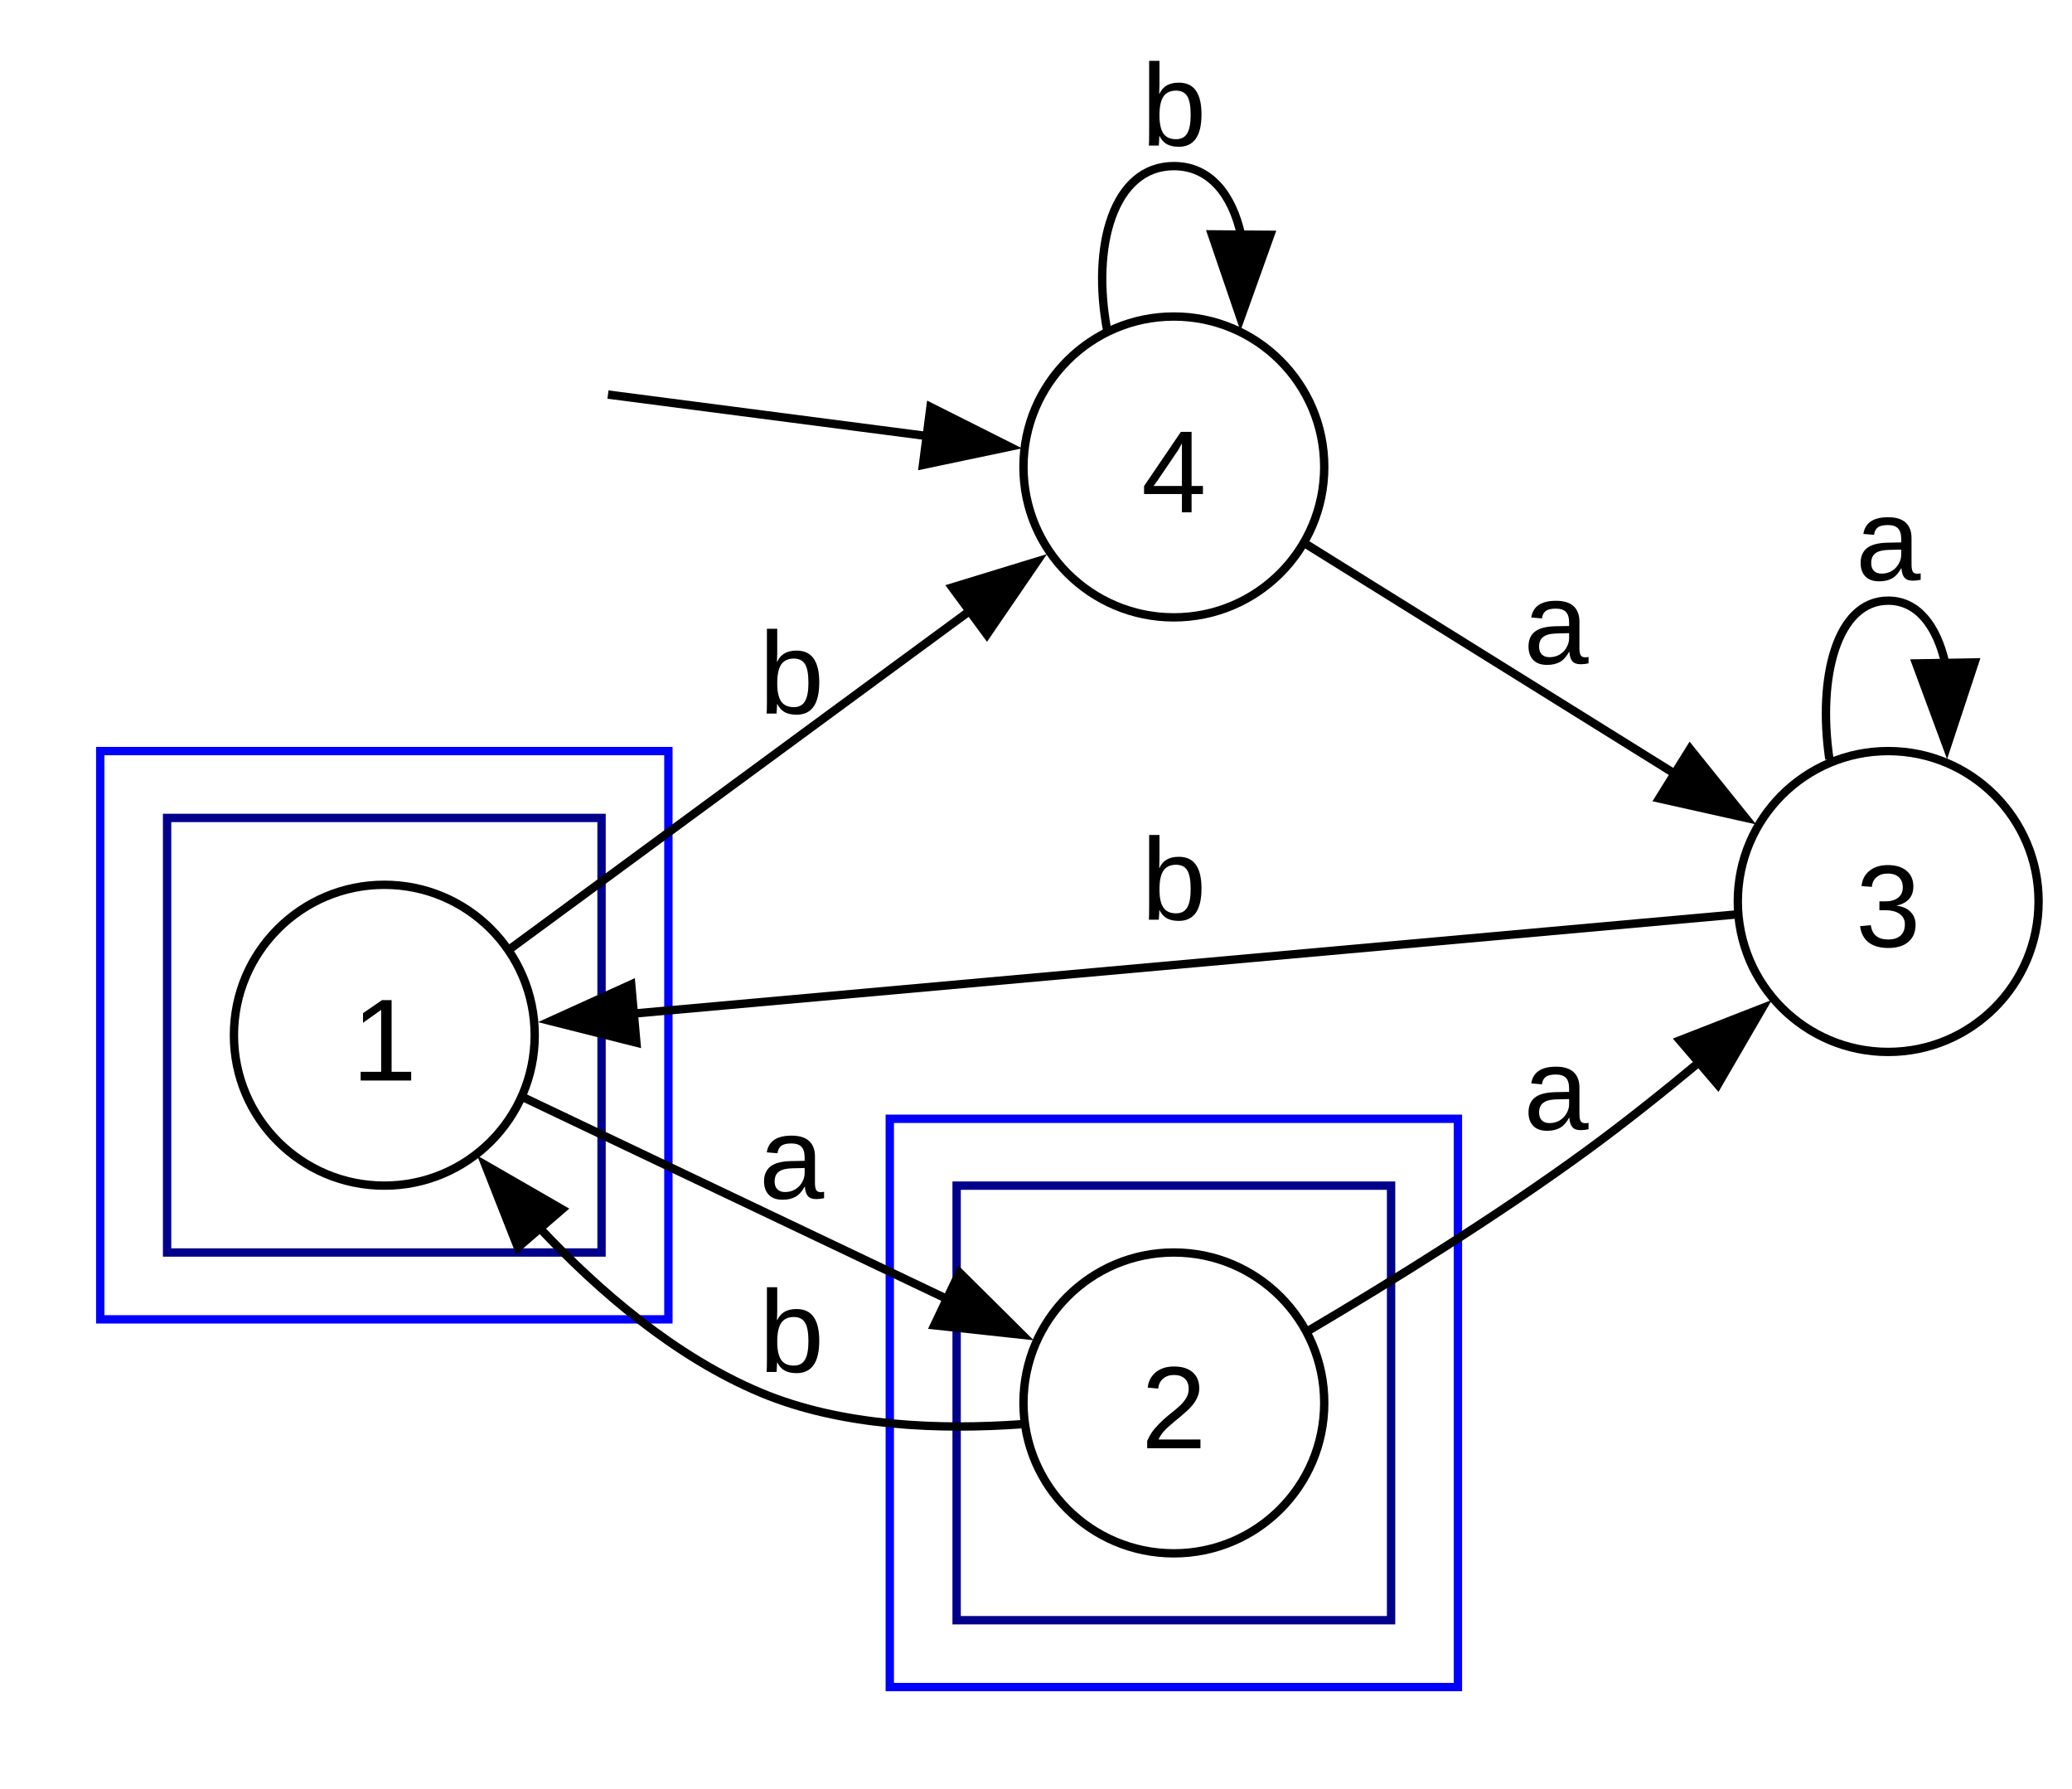
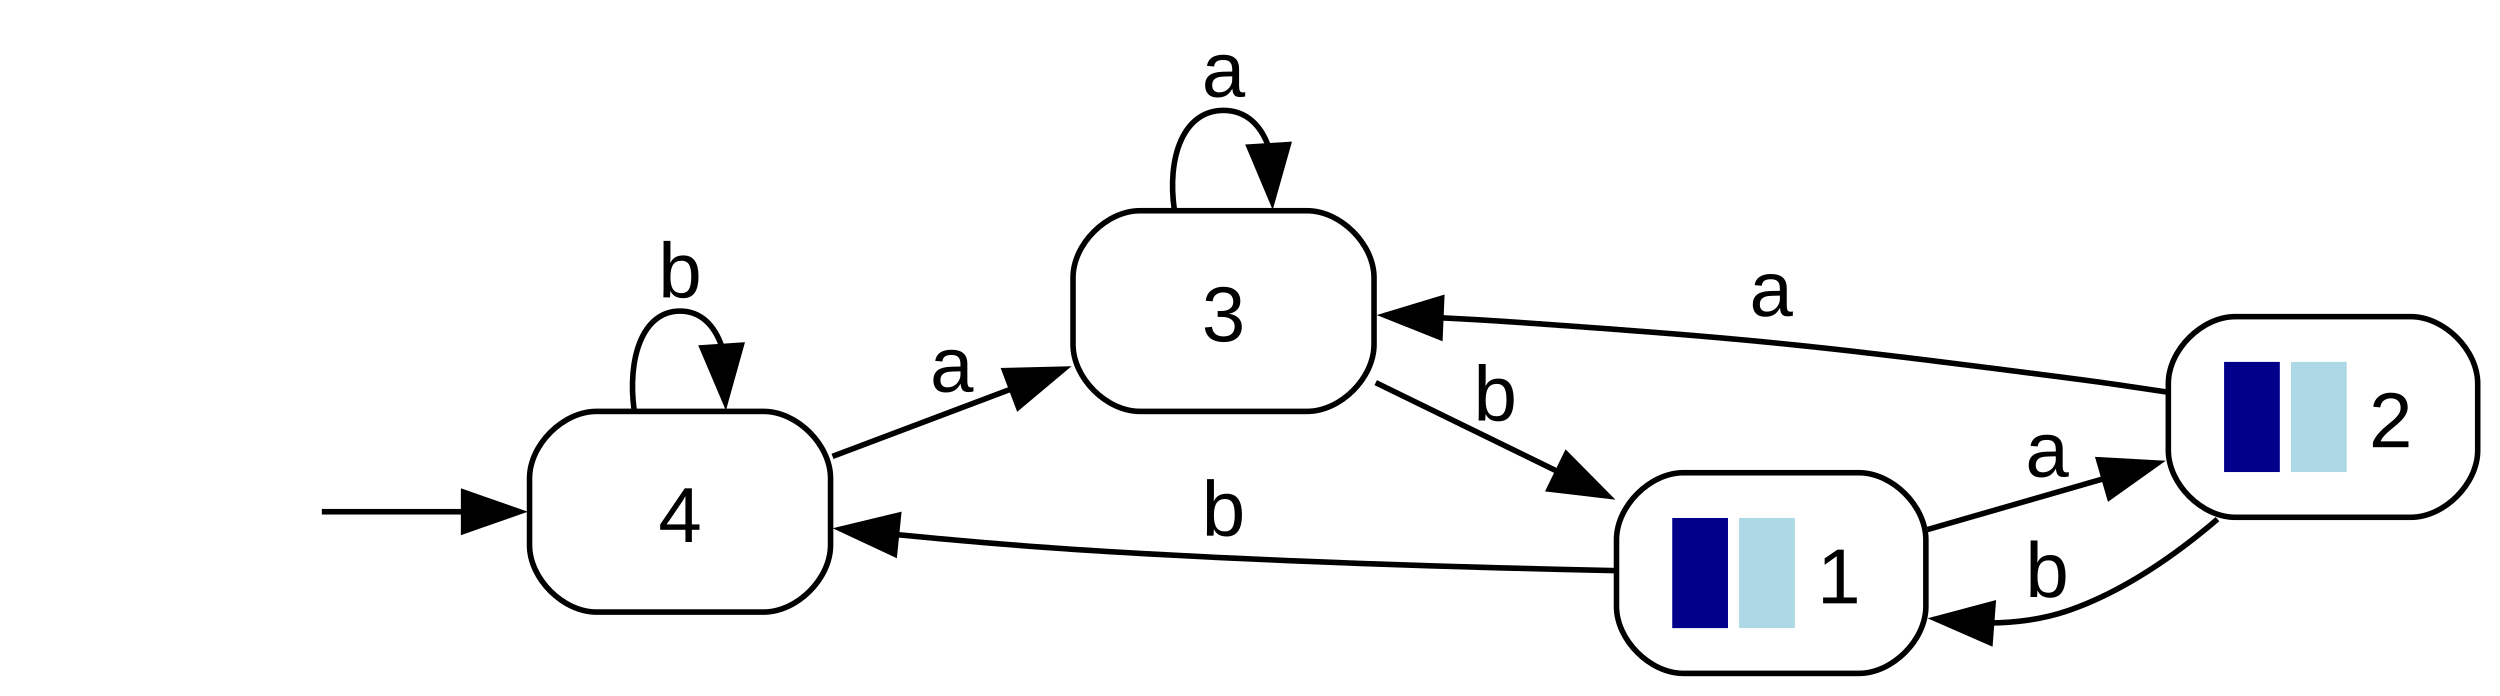
- <svg xmlns="http://www.w3.org/2000/svg" width="248pt" height="214pt" viewBox="0.00 0.00 248.00 213.75">
-   <g id="graph0" class="graph" transform="scale(1 1) rotate(0) translate(4 209.75)">
-     <g id="clust1" class="cluster">
-       <polygon fill="none" stroke="blue" points="8,-52 8,-120 76,-120 76,-52 8,-52" />
-     </g>
-     <g id="clust2" class="cluster">
-       <polygon fill="none" stroke="darkblue" points="16,-60 16,-112 68,-112 68,-60 16,-60" />
-     </g>
-     <g id="clust3" class="cluster">
-       <polygon fill="none" stroke="blue" points="102.5,-8 102.5,-76 170.5,-76 170.5,-8 102.5,-8" />
-     </g>
-     <g id="clust4" class="cluster">
-       <polygon fill="none" stroke="darkblue" points="110.5,-16 110.5,-68 162.5,-68 162.5,-16 110.5,-16" />
-     </g>
+ <svg xmlns="http://www.w3.org/2000/svg" width="449pt" height="125pt" viewBox="0.00 0.00 448.50 124.75">
+   <g id="graph0" class="graph" transform="scale(1 1) rotate(0) translate(4 120.75)">
    <g id="node1" class="node">
</g>
    <g id="node2" class="node">
-       <ellipse fill="none" stroke="black" cx="136.5" cy="-154" rx="18" ry="18" />
-       <text text-anchor="middle" x="136.5" y="-148.57" font-family="Arial" font-size="14.00">4</text>
+       <path fill="none" stroke="black" d="M133,-47C133,-47 103,-47 103,-47 97,-47 91,-41 91,-35 91,-35 91,-23 91,-23 91,-17 97,-11 103,-11 103,-11 133,-11 133,-11 139,-11 145,-17 145,-23 145,-23 145,-35 145,-35 145,-41 139,-47 133,-47" />
+       <text text-anchor="middle" x="118" y="-23.57" font-family="Arial" font-size="14.00">4</text>
    </g>
    <g id="edge1" class="edge">
-       <path fill="none" stroke="black" d="M68.77,-162.66C80.63,-161.12 94.76,-159.29 106.95,-157.7" />
-       <polygon fill="black" stroke="black" points="107.37,-161.18 116.84,-156.42 106.47,-154.24 107.37,-161.18" />
+       <path fill="none" stroke="black" d="M53.74,-29C61.72,-29 70.68,-29 79.29,-29" />
+       <polygon fill="black" stroke="black" points="79.18,-32.5 89.18,-29 79.18,-25.5 79.18,-32.5" />
    </g>
    <g id="edge9" class="edge">
-       <path fill="none" stroke="black" d="M128.53,-170.29C126.6,-180.39 129.26,-190 136.5,-190 140.8,-190 143.48,-186.61 144.55,-181.74" />
-       <polygon fill="black" stroke="black" points="148.05,-181.78 144.48,-171.8 141.05,-181.83 148.05,-181.78" />
-       <text text-anchor="middle" x="136.5" y="-192.45" font-family="Arial" font-size="14.00">b</text>
+       <path fill="none" stroke="black" d="M109.77,-47.15C108.5,-56.54 111.25,-65 118,-65 121.69,-65 124.19,-62.47 125.48,-58.64" />
+       <polygon fill="black" stroke="black" points="128.98,-58.87 126.13,-48.66 121.99,-58.41 128.98,-58.87" />
+       <text text-anchor="middle" x="118" y="-67.45" font-family="Arial" font-size="14.00">b</text>
    </g>
    <g id="node3" class="node">
-       <ellipse fill="none" stroke="black" cx="222" cy="-102" rx="18" ry="18" />
-       <text text-anchor="middle" x="222" y="-96.58" font-family="Arial" font-size="14.00">3</text>
+       <path fill="none" stroke="black" d="M230.5,-83C230.5,-83 200.5,-83 200.5,-83 194.5,-83 188.5,-77 188.5,-71 188.5,-71 188.5,-59 188.5,-59 188.5,-53 194.5,-47 200.5,-47 200.5,-47 230.5,-47 230.5,-47 236.5,-47 242.5,-53 242.5,-59 242.5,-59 242.5,-71 242.5,-71 242.5,-77 236.5,-83 230.5,-83" />
+       <text text-anchor="middle" x="215.5" y="-59.58" font-family="Arial" font-size="14.00">3</text>
    </g>
    <g id="edge8" class="edge">
-       <path fill="none" stroke="black" d="M152.43,-144.7C164.66,-137.09 182.21,-126.15 196.5,-117.26" />
-       <polygon fill="black" stroke="black" points="198.28,-120.27 204.92,-112.02 194.58,-114.33 198.28,-120.27" />
-       <text text-anchor="middle" x="182.25" y="-130.45" font-family="Arial" font-size="14.00">a</text>
+       <path fill="none" stroke="black" d="M145.35,-38.93C155.37,-42.71 166.98,-47.08 177.78,-51.16" />
+       <polygon fill="black" stroke="black" points="176.23,-54.31 186.82,-54.57 178.7,-47.76 176.23,-54.31" />
+       <text text-anchor="middle" x="166.75" y="-50.53" font-family="Arial" font-size="14.00">a</text>
    </g>
    <g id="edge6" class="edge">
-       <path fill="none" stroke="black" d="M214.96,-119.04C213.52,-128.86 215.87,-138 222,-138 225.55,-138 227.83,-134.94 228.84,-130.47" />
-       <polygon fill="black" stroke="black" points="232.34,-130.61 229.02,-120.55 225.34,-130.49 232.34,-130.61" />
-       <text text-anchor="middle" x="222" y="-140.45" font-family="Arial" font-size="14.00">a</text>
+       <path fill="none" stroke="black" d="M206.68,-83.15C205.32,-92.54 208.26,-101 215.5,-101 219.57,-101 222.28,-98.32 223.63,-94.31" />
+       <polygon fill="black" stroke="black" points="227.11,-94.86 224.23,-84.66 220.12,-94.43 227.11,-94.86" />
+       <text text-anchor="middle" x="215.5" y="-103.45" font-family="Arial" font-size="14.00">a</text>
    </g>
    <g id="node4" class="node">
-       <ellipse fill="none" stroke="black" cx="42" cy="-86" rx="18" ry="18" />
-       <text text-anchor="middle" x="42" y="-80.58" font-family="Arial" font-size="14.00">1</text>
+       <path fill="none" stroke="black" d="M329.5,-36C329.5,-36 298,-36 298,-36 292,-36 286,-30 286,-24 286,-24 286,-12 286,-12 286,-6 292,0 298,0 298,0 329.5,0 329.5,0 335.5,0 341.5,-6 341.5,-12 341.5,-12 341.5,-24 341.5,-24 341.5,-30 335.5,-36 329.5,-36" />
+       <polygon fill="darkblue" stroke="none" points="296,-8.12 296,-27.88 306,-27.88 306,-8.12 296,-8.12" />
+       <polygon fill="lightblue" stroke="none" points="308,-8.12 308,-27.88 318,-27.88 318,-8.12 308,-8.12" />
+       <text text-anchor="start" x="322" y="-12.57" font-family="Arial" font-size="14.00">1</text>
    </g>
    <g id="edge7" class="edge">
-       <path fill="none" stroke="black" d="M203.8,-100.45C173.15,-97.7 108.83,-91.92 71.49,-88.56" />
-       <polygon fill="black" stroke="black" points="72.17,-85.11 61.9,-87.7 71.55,-92.08 72.17,-85.11" />
-       <text text-anchor="middle" x="136.5" y="-99.82" font-family="Arial" font-size="14.00">b</text>
+       <path fill="none" stroke="black" d="M242.8,-52.16C252.92,-47.21 264.68,-41.47 275.64,-36.12" />
+       <polygon fill="black" stroke="black" points="277,-39.35 284.45,-31.82 273.93,-33.06 277,-39.35" />
+       <text text-anchor="middle" x="264.25" y="-45.36" font-family="Arial" font-size="14.00">b</text>
    </g>
    <g id="edge3" class="edge">
-       <path fill="none" stroke="black" d="M57.05,-96.33C71.72,-107.11 94.97,-124.2 112.35,-136.98" />
-       <polygon fill="black" stroke="black" points="109.97,-139.58 120.1,-142.68 114.12,-133.94 109.97,-139.58" />
-       <text text-anchor="middle" x="90.75" y="-124.49" font-family="Arial" font-size="14.00">b</text>
+       <path fill="none" stroke="black" d="M285.58,-18.44C260.39,-18.96 221.88,-20.06 188.5,-22.25 178.13,-22.93 166.91,-23.91 156.57,-24.92" />
+       <polygon fill="black" stroke="black" points="156.47,-21.41 146.88,-25.89 157.18,-28.37 156.47,-21.41" />
+       <text text-anchor="middle" x="215.5" y="-24.7" font-family="Arial" font-size="14.00">b</text>
    </g>
    <g id="node5" class="node">
-       <ellipse fill="none" stroke="black" cx="136.5" cy="-42" rx="18" ry="18" />
-       <text text-anchor="middle" x="136.5" y="-36.58" font-family="Arial" font-size="14.00">2</text>
+       <path fill="none" stroke="black" d="M428.5,-64C428.5,-64 397,-64 397,-64 391,-64 385,-58 385,-52 385,-52 385,-40 385,-40 385,-34 391,-28 397,-28 397,-28 428.5,-28 428.5,-28 434.5,-28 440.5,-34 440.5,-40 440.5,-40 440.5,-52 440.5,-52 440.5,-58 434.5,-64 428.5,-64" />
+       <polygon fill="darkblue" stroke="none" points="395,-36.12 395,-55.88 405,-55.88 405,-36.12 395,-36.12" />
+       <polygon fill="lightblue" stroke="none" points="407,-36.12 407,-55.88 417,-55.88 417,-36.12 407,-36.12" />
+       <text text-anchor="start" x="421" y="-40.58" font-family="Arial" font-size="14.00">2</text>
    </g>
    <g id="edge2" class="edge">
-       <path fill="none" stroke="black" d="M58.69,-78.54C72.64,-71.9 93.31,-62.07 109.7,-54.27" />
-       <polygon fill="black" stroke="black" points="110.84,-57.61 118.36,-50.15 107.83,-51.29 110.84,-57.61" />
-       <text text-anchor="middle" x="90.75" y="-66.45" font-family="Arial" font-size="14.00">a</text>
+       <path fill="none" stroke="black" d="M341.77,-25.8C351.67,-28.66 363.07,-31.95 373.76,-35.03" />
+       <polygon fill="black" stroke="black" points="372.51,-38.31 383.08,-37.73 374.45,-31.59 372.51,-38.31" />
+       <text text-anchor="middle" x="363.25" y="-35.29" font-family="Arial" font-size="14.00">a</text>
    </g>
    <g id="edge4" class="edge">
-       <path fill="none" stroke="black" d="M152.73,-50.72C162.48,-56.48 175.26,-64.4 186,-72.25 190.51,-75.55 195.17,-79.27 199.57,-82.93" />
-       <polygon fill="black" stroke="black" points="197.06,-85.39 206.93,-89.24 201.61,-80.08 197.06,-85.39" />
-       <text text-anchor="middle" x="182.25" y="-74.7" font-family="Arial" font-size="14.00">a</text>
+       <path fill="none" stroke="black" d="M384.81,-50.46C378.95,-51.36 372.77,-52.26 367,-53 323.14,-58.64 312.12,-59.92 268,-63 263.56,-63.31 258.9,-63.58 254.27,-63.8" />
+       <polygon fill="black" stroke="black" points="254.33,-60.3 244.49,-64.22 254.63,-67.29 254.33,-60.3" />
+       <text text-anchor="middle" x="313.75" y="-64.12" font-family="Arial" font-size="14.00">a</text>
    </g>
    <g id="edge5" class="edge">
-       <path fill="none" stroke="black" d="M118.25,-39.45C108.68,-38.77 96.78,-39.13 87,-43.25 76.87,-47.51 67.76,-55.28 60.49,-63.04" />
-       <polygon fill="black" stroke="black" points="57.98,-60.6 54.1,-70.46 63.28,-65.17 57.98,-60.6" />
-       <text text-anchor="middle" x="90.75" y="-45.7" font-family="Arial" font-size="14.00">b</text>
+       <path fill="none" stroke="black" d="M393.82,-27.67C386.23,-21.17 376.86,-14.63 367,-11.25 362.52,-9.72 357.72,-9.08 352.91,-9.04" />
+       <polygon fill="black" stroke="black" points="353.02,-5.52 343.31,-9.77 353.55,-12.5 353.02,-5.52" />
+       <text text-anchor="middle" x="363.25" y="-13.7" font-family="Arial" font-size="14.00">b</text>
    </g>
  </g>
</svg>
